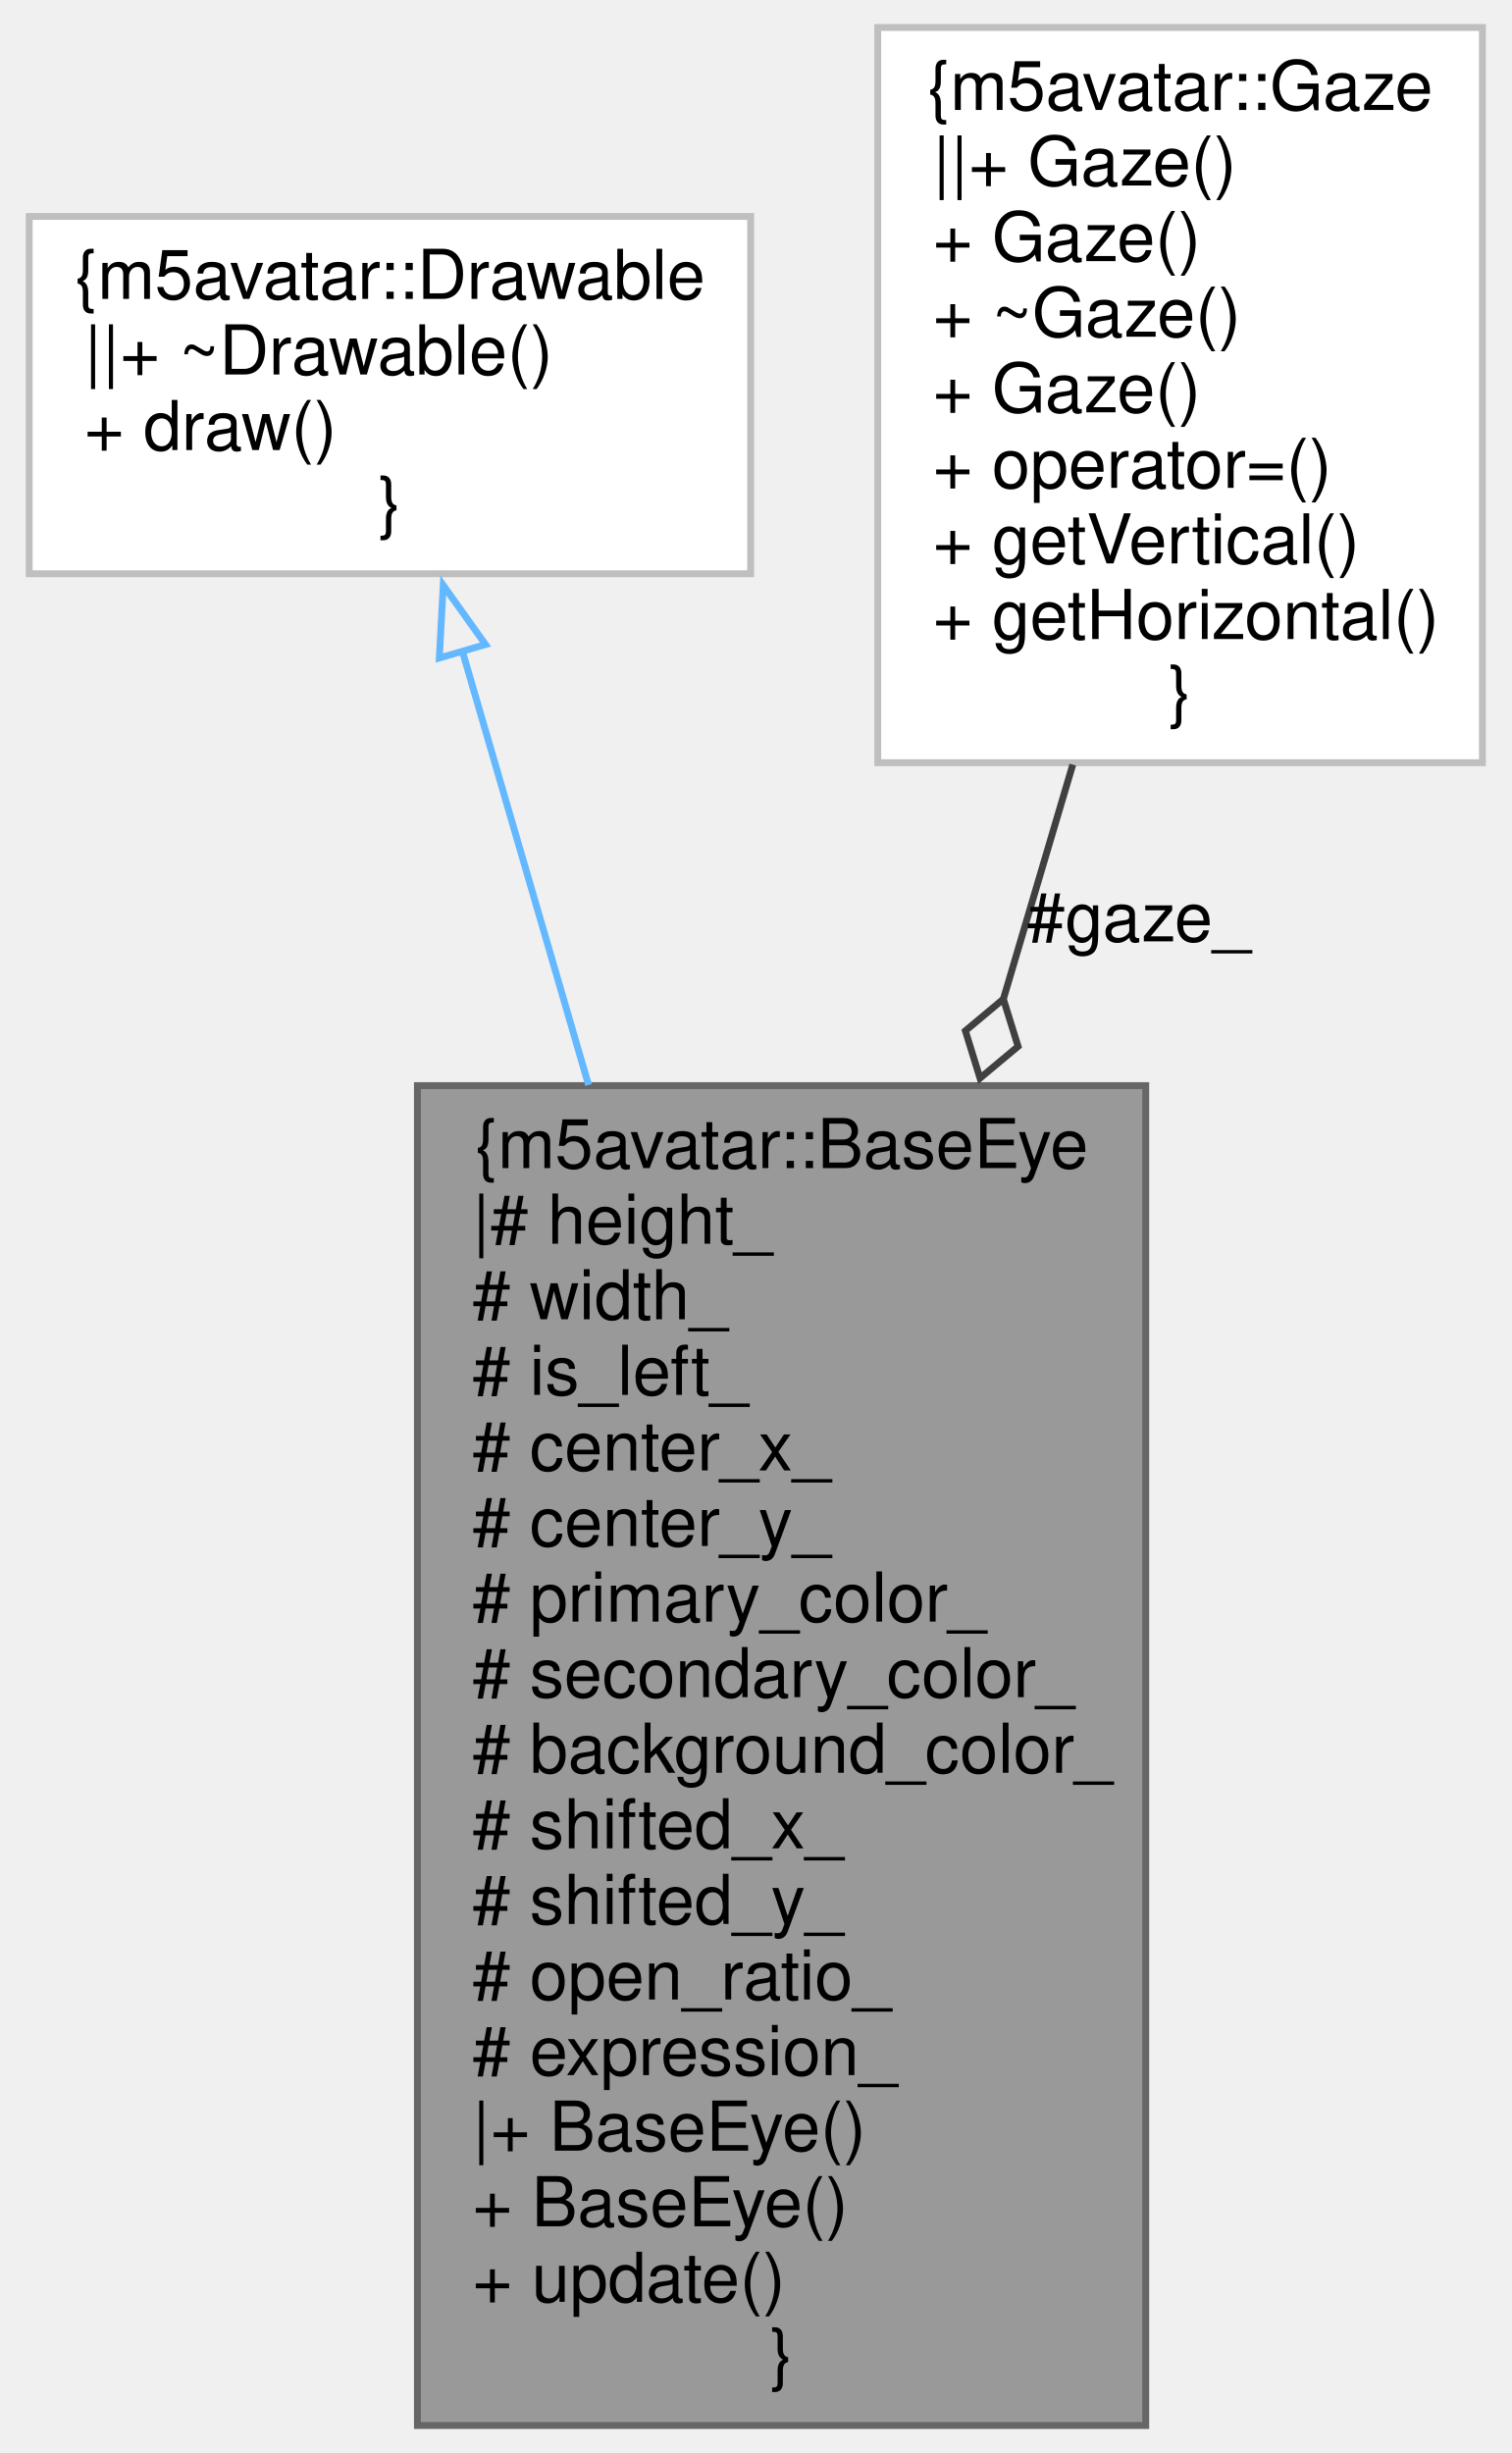
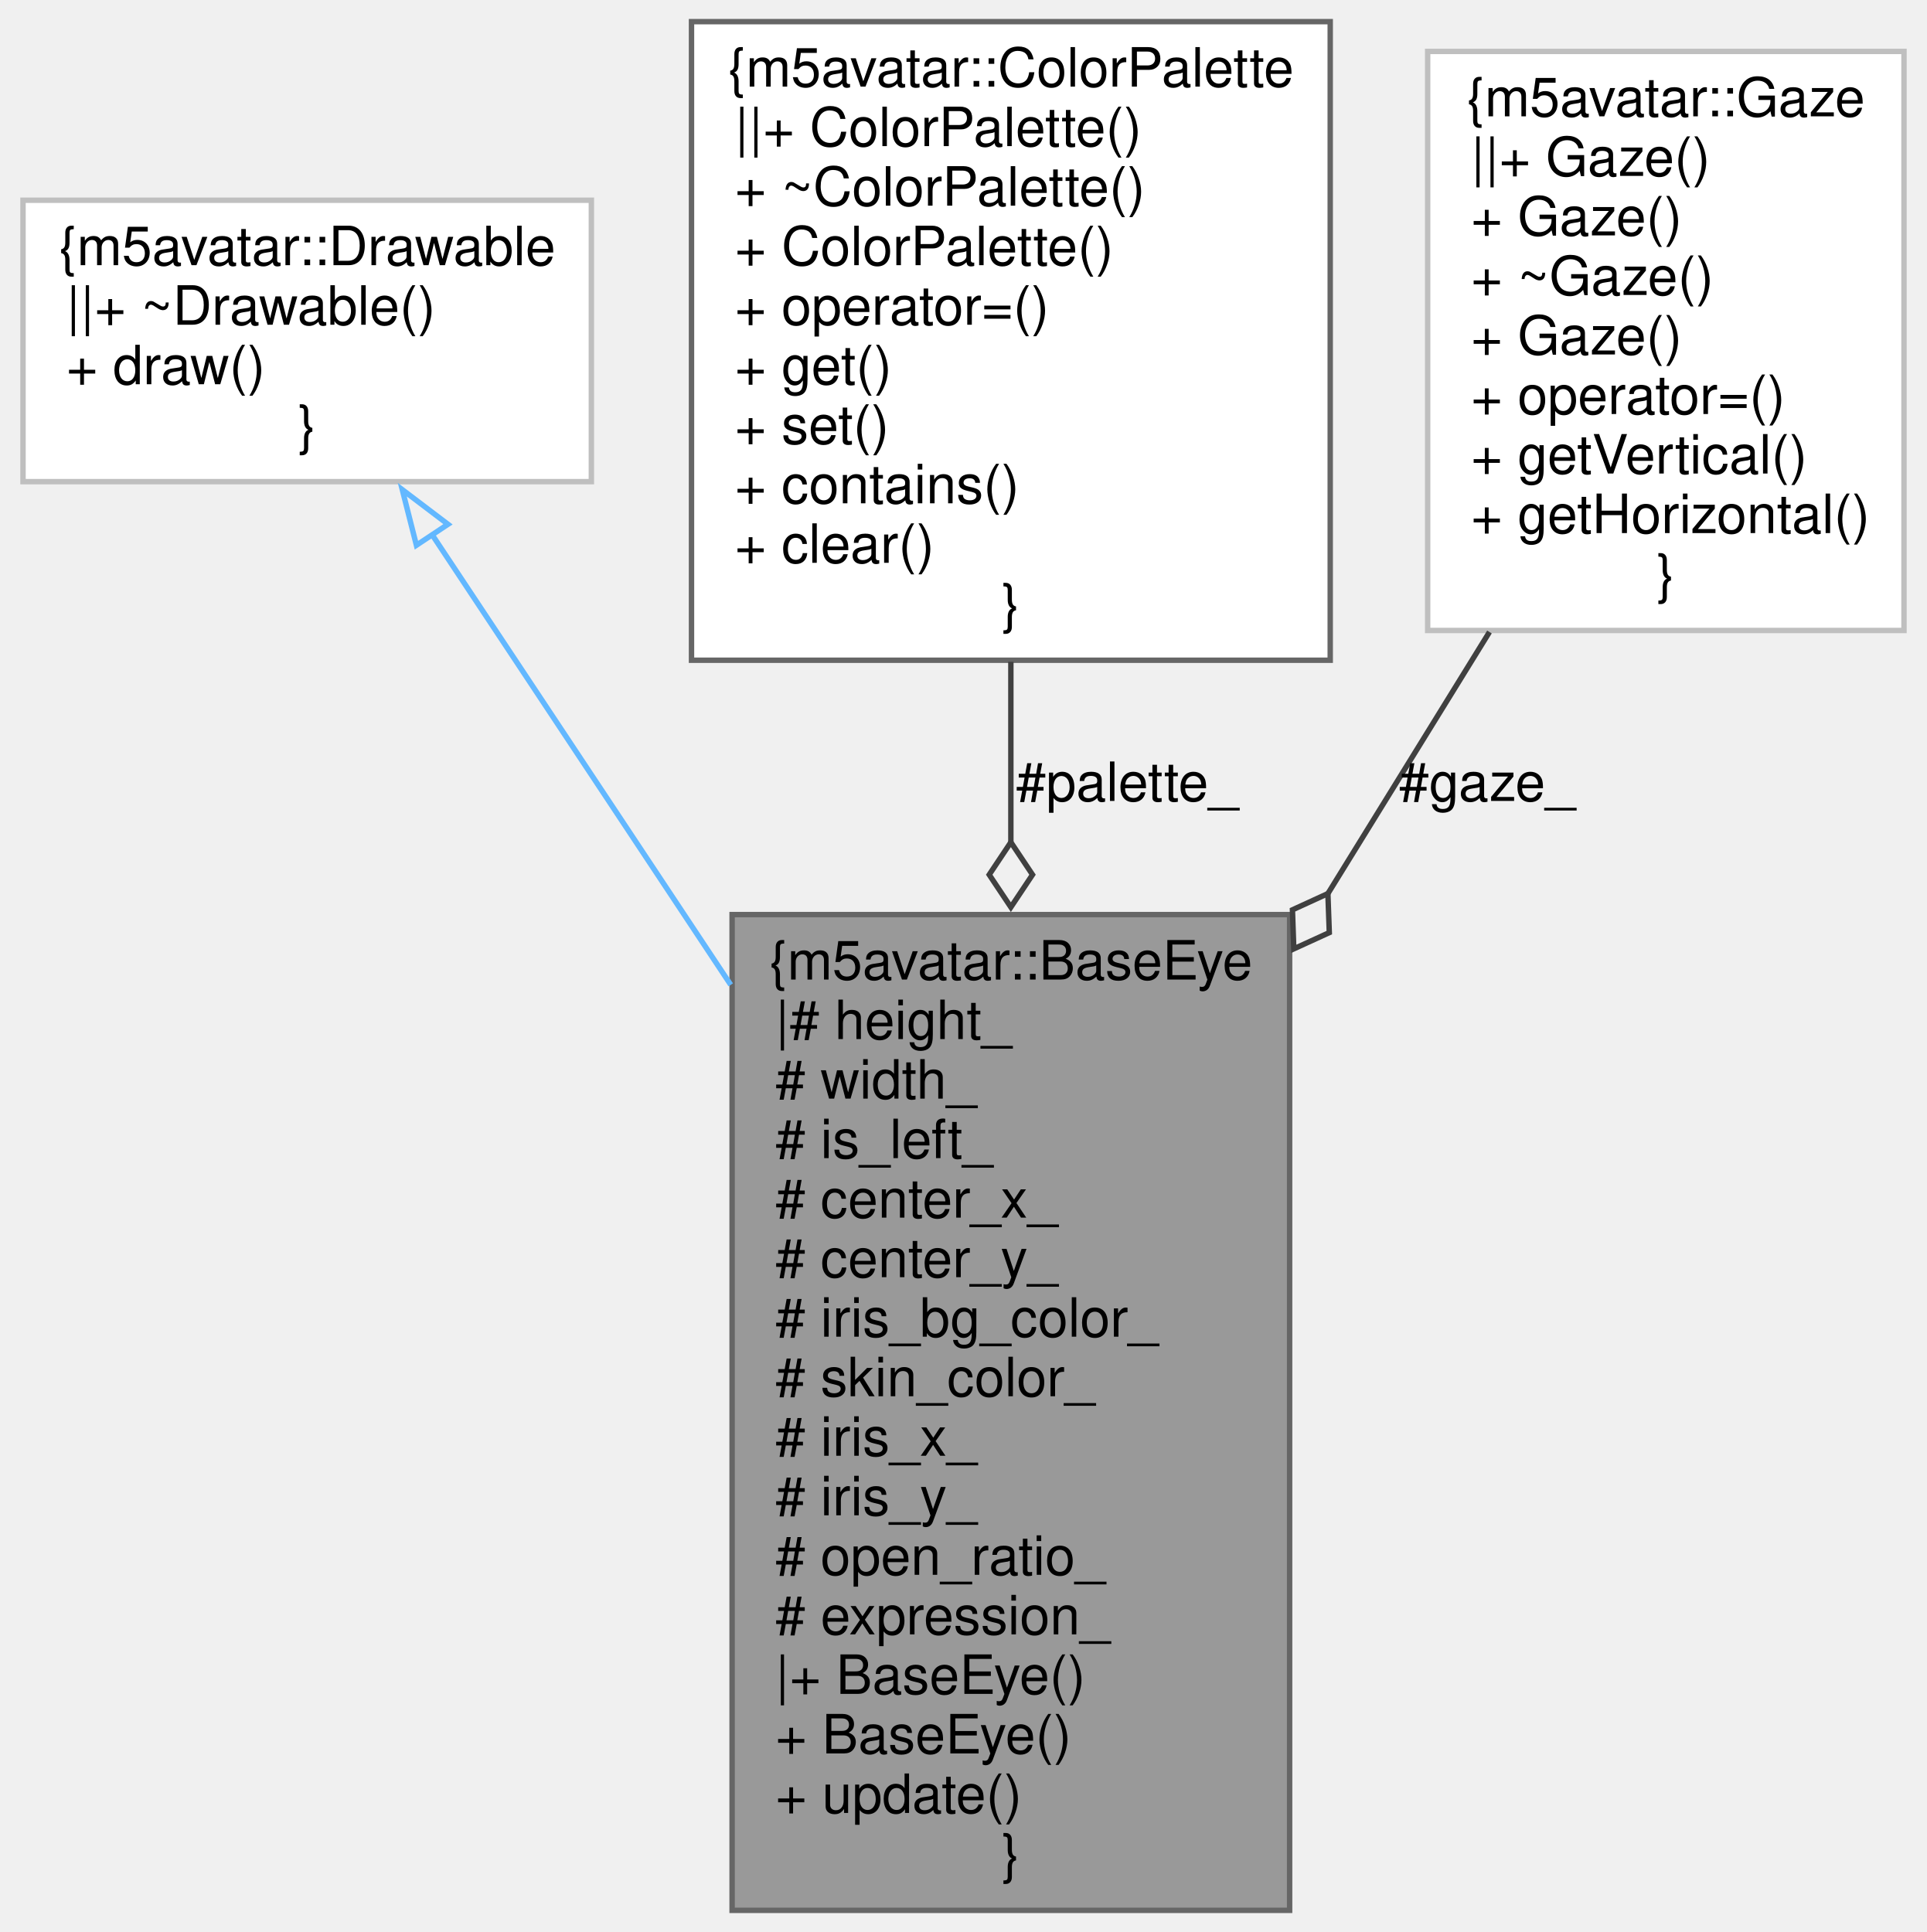
- <svg xmlns="http://www.w3.org/2000/svg" xmlns:xlink="http://www.w3.org/1999/xlink" width="220pt" height="357pt" viewBox="0.00 0.00 219.50 357.00">
+ <svg xmlns="http://www.w3.org/2000/svg" xmlns:xlink="http://www.w3.org/1999/xlink" width="356pt" height="357pt" viewBox="0.00 0.00 355.50 357.00">
  <g id="graph0" class="graph" transform="scale(1 1) rotate(0) translate(4 353)">
    <g id="node1" class="node">
      <g id="a_node1">
        <a xlink:title=" ">
-           <polygon fill="#999999" stroke="#666666" points="162.5,-195 56.5,-195 56.5,0 162.5,0 162.5,-195" />
-           <text text-anchor="middle" x="109.5" y="-183" font-family="Helvetica,sans-Serif" font-size="10.00">{m5avatar::BaseEye</text>
-           <text text-anchor="start" x="64.5" y="-172" font-family="Helvetica,sans-Serif" font-size="10.00">|# height_</text>
-           <text text-anchor="start" x="64.5" y="-161" font-family="Helvetica,sans-Serif" font-size="10.00"># width_</text>
-           <text text-anchor="start" x="64.5" y="-150" font-family="Helvetica,sans-Serif" font-size="10.00"># is_left_</text>
-           <text text-anchor="start" x="64.5" y="-139" font-family="Helvetica,sans-Serif" font-size="10.00"># center_x_</text>
-           <text text-anchor="start" x="64.5" y="-128" font-family="Helvetica,sans-Serif" font-size="10.00"># center_y_</text>
-           <text text-anchor="start" x="64.5" y="-117" font-family="Helvetica,sans-Serif" font-size="10.00"># primary_color_</text>
-           <text text-anchor="start" x="64.5" y="-106" font-family="Helvetica,sans-Serif" font-size="10.00"># secondary_color_</text>
-           <text text-anchor="start" x="64.5" y="-95" font-family="Helvetica,sans-Serif" font-size="10.00"># background_color_</text>
-           <text text-anchor="start" x="64.5" y="-84" font-family="Helvetica,sans-Serif" font-size="10.00"># shifted_x_</text>
-           <text text-anchor="start" x="64.5" y="-73" font-family="Helvetica,sans-Serif" font-size="10.00"># shifted_y_</text>
-           <text text-anchor="start" x="64.5" y="-62" font-family="Helvetica,sans-Serif" font-size="10.00"># open_ratio_</text>
-           <text text-anchor="start" x="64.5" y="-51" font-family="Helvetica,sans-Serif" font-size="10.00"># expression_</text>
-           <text text-anchor="start" x="64.5" y="-40" font-family="Helvetica,sans-Serif" font-size="10.00">|+ BaseEye()</text>
-           <text text-anchor="start" x="64.5" y="-29" font-family="Helvetica,sans-Serif" font-size="10.00">+ BaseEye()</text>
-           <text text-anchor="start" x="64.5" y="-18" font-family="Helvetica,sans-Serif" font-size="10.00">+ update()</text>
-           <text text-anchor="middle" x="109.5" y="-7" font-family="Helvetica,sans-Serif" font-size="10.00">}</text>
+           <polygon fill="#999999" stroke="#666666" points="234,-184 131,-184 131,0 234,0 234,-184" />
+           <text text-anchor="middle" x="182.5" y="-172" font-family="Helvetica,sans-Serif" font-size="10.00">{m5avatar::BaseEye</text>
+           <text text-anchor="start" x="139" y="-161" font-family="Helvetica,sans-Serif" font-size="10.00">|# height_</text>
+           <text text-anchor="start" x="139" y="-150" font-family="Helvetica,sans-Serif" font-size="10.00"># width_</text>
+           <text text-anchor="start" x="139" y="-139" font-family="Helvetica,sans-Serif" font-size="10.00"># is_left_</text>
+           <text text-anchor="start" x="139" y="-128" font-family="Helvetica,sans-Serif" font-size="10.00"># center_x_</text>
+           <text text-anchor="start" x="139" y="-117" font-family="Helvetica,sans-Serif" font-size="10.00"># center_y_</text>
+           <text text-anchor="start" x="139" y="-106" font-family="Helvetica,sans-Serif" font-size="10.00"># iris_bg_color_</text>
+           <text text-anchor="start" x="139" y="-95" font-family="Helvetica,sans-Serif" font-size="10.00"># skin_color_</text>
+           <text text-anchor="start" x="139" y="-84" font-family="Helvetica,sans-Serif" font-size="10.00"># iris_x_</text>
+           <text text-anchor="start" x="139" y="-73" font-family="Helvetica,sans-Serif" font-size="10.00"># iris_y_</text>
+           <text text-anchor="start" x="139" y="-62" font-family="Helvetica,sans-Serif" font-size="10.00"># open_ratio_</text>
+           <text text-anchor="start" x="139" y="-51" font-family="Helvetica,sans-Serif" font-size="10.00"># expression_</text>
+           <text text-anchor="start" x="139" y="-40" font-family="Helvetica,sans-Serif" font-size="10.00">|+ BaseEye()</text>
+           <text text-anchor="start" x="139" y="-29" font-family="Helvetica,sans-Serif" font-size="10.00">+ BaseEye()</text>
+           <text text-anchor="start" x="139" y="-18" font-family="Helvetica,sans-Serif" font-size="10.00">+ update()</text>
+           <text text-anchor="middle" x="182.5" y="-7" font-family="Helvetica,sans-Serif" font-size="10.00">}</text>
        </a>
      </g>
    </g>
    <g id="node2" class="node">
      <g id="a_node2">
        <a xlink:href="classm5avatar_1_1_drawable.html" target="_top" xlink:title=" ">
-           <polygon fill="white" stroke="#bfbfbf" points="105,-321.5 0,-321.5 0,-269.5 105,-269.5 105,-321.5" />
-           <text text-anchor="middle" x="52.5" y="-309.5" font-family="Helvetica,sans-Serif" font-size="10.00">{m5avatar::Drawable</text>
-           <text text-anchor="start" x="8" y="-298.5" font-family="Helvetica,sans-Serif" font-size="10.00">||+ ~Drawable()</text>
-           <text text-anchor="start" x="8" y="-287.5" font-family="Helvetica,sans-Serif" font-size="10.00">+ draw()</text>
-           <text text-anchor="middle" x="52.5" y="-276.5" font-family="Helvetica,sans-Serif" font-size="10.00">}</text>
+           <polygon fill="white" stroke="#bfbfbf" points="105,-316 0,-316 0,-264 105,-264 105,-316" />
+           <text text-anchor="middle" x="52.5" y="-304" font-family="Helvetica,sans-Serif" font-size="10.00">{m5avatar::Drawable</text>
+           <text text-anchor="start" x="8" y="-293" font-family="Helvetica,sans-Serif" font-size="10.00">||+ ~Drawable()</text>
+           <text text-anchor="start" x="8" y="-282" font-family="Helvetica,sans-Serif" font-size="10.00">+ draw()</text>
+           <text text-anchor="middle" x="52.5" y="-271" font-family="Helvetica,sans-Serif" font-size="10.00">}</text>
        </a>
      </g>
    </g>
    <g id="edge1" class="edge">
-       <path fill="none" stroke="#63b8ff" d="M62.98,-258.45C68.22,-240.45 74.83,-217.72 81.41,-195.09" />
-       <polygon fill="none" stroke="#63b8ff" points="59.69,-257.24 60.26,-267.82 66.41,-259.2 59.69,-257.24" />
+       <path fill="none" stroke="#63b8ff" d="M75.44,-254.41C90.77,-231.3 111.57,-199.95 130.75,-171.02" />
+       <polygon fill="none" stroke="#63b8ff" points="72.68,-252.25 70.07,-262.52 78.51,-256.12 72.68,-252.25" />
    </g>
    <g id="node3" class="node">
      <g id="a_node3">
-         <a xlink:href="classm5avatar_1_1_gaze.html" target="_top" xlink:title=" ">
-           <polygon fill="white" stroke="#bfbfbf" points="211.5,-349 123.5,-349 123.5,-242 211.5,-242 211.5,-349" />
-           <text text-anchor="middle" x="167.5" y="-337" font-family="Helvetica,sans-Serif" font-size="10.00">{m5avatar::Gaze</text>
-           <text text-anchor="start" x="131.5" y="-326" font-family="Helvetica,sans-Serif" font-size="10.00">||+ Gaze()</text>
-           <text text-anchor="start" x="131.5" y="-315" font-family="Helvetica,sans-Serif" font-size="10.00">+ Gaze()</text>
-           <text text-anchor="start" x="131.5" y="-304" font-family="Helvetica,sans-Serif" font-size="10.00">+ ~Gaze()</text>
-           <text text-anchor="start" x="131.5" y="-293" font-family="Helvetica,sans-Serif" font-size="10.00">+ Gaze()</text>
-           <text text-anchor="start" x="131.5" y="-282" font-family="Helvetica,sans-Serif" font-size="10.00">+ operator=()</text>
-           <text text-anchor="start" x="131.5" y="-271" font-family="Helvetica,sans-Serif" font-size="10.00">+ getVertical()</text>
-           <text text-anchor="start" x="131.5" y="-260" font-family="Helvetica,sans-Serif" font-size="10.00">+ getHorizontal()</text>
-           <text text-anchor="middle" x="167.5" y="-249" font-family="Helvetica,sans-Serif" font-size="10.00">}</text>
+         <a xlink:href="classm5avatar_1_1_color_palette.html" target="_top" xlink:title=" ">
+           <polygon fill="white" stroke="#666666" points="241.5,-349 123.5,-349 123.5,-231 241.5,-231 241.5,-349" />
+           <text text-anchor="middle" x="182.5" y="-337" font-family="Helvetica,sans-Serif" font-size="10.00">{m5avatar::ColorPalette</text>
+           <text text-anchor="start" x="131.5" y="-326" font-family="Helvetica,sans-Serif" font-size="10.00">||+ ColorPalette()</text>
+           <text text-anchor="start" x="131.5" y="-315" font-family="Helvetica,sans-Serif" font-size="10.00">+ ~ColorPalette()</text>
+           <text text-anchor="start" x="131.5" y="-304" font-family="Helvetica,sans-Serif" font-size="10.00">+ ColorPalette()</text>
+           <text text-anchor="start" x="131.5" y="-293" font-family="Helvetica,sans-Serif" font-size="10.00">+ operator=()</text>
+           <text text-anchor="start" x="131.5" y="-282" font-family="Helvetica,sans-Serif" font-size="10.00">+ get()</text>
+           <text text-anchor="start" x="131.5" y="-271" font-family="Helvetica,sans-Serif" font-size="10.00">+ set()</text>
+           <text text-anchor="start" x="131.5" y="-260" font-family="Helvetica,sans-Serif" font-size="10.00">+ contains()</text>
+           <text text-anchor="start" x="131.5" y="-249" font-family="Helvetica,sans-Serif" font-size="10.00">+ clear()</text>
+           <text text-anchor="middle" x="182.5" y="-238" font-family="Helvetica,sans-Serif" font-size="10.00">}</text>
        </a>
      </g>
    </g>
    <g id="edge2" class="edge">
-       <path fill="none" stroke="#404040" d="M151.88,-241.72C148.72,-231.03 145.28,-219.42 141.78,-207.6" />
-       <polygon fill="none" stroke="#404040" points="141.78,-207.6 136.25,-202.98 138.38,-196.09 143.92,-200.71 141.78,-207.6" />
-       <text text-anchor="middle" x="161.5" y="-216" font-family="Helvetica,sans-Serif" font-size="10.00"> #gaze_</text>
+       <path fill="none" stroke="#404040" d="M182.5,-230.72C182.5,-220.15 182.5,-208.83 182.5,-197.39" />
+       <polygon fill="none" stroke="#404040" points="182.5,-197.37 178.5,-191.37 182.5,-185.37 186.5,-191.37 182.5,-197.37" />
+       <text text-anchor="middle" x="204" y="-205" font-family="Helvetica,sans-Serif" font-size="10.00"> #palette_</text>
+     </g>
+     <g id="node4" class="node">
+       <g id="a_node4">
+         <a xlink:href="classm5avatar_1_1_gaze.html" target="_top" xlink:title=" ">
+           <polygon fill="white" stroke="#bfbfbf" points="347.5,-343.5 259.5,-343.5 259.5,-236.5 347.5,-236.5 347.5,-343.5" />
+           <text text-anchor="middle" x="303.5" y="-331.5" font-family="Helvetica,sans-Serif" font-size="10.00">{m5avatar::Gaze</text>
+           <text text-anchor="start" x="267.5" y="-320.5" font-family="Helvetica,sans-Serif" font-size="10.00">||+ Gaze()</text>
+           <text text-anchor="start" x="267.5" y="-309.5" font-family="Helvetica,sans-Serif" font-size="10.00">+ Gaze()</text>
+           <text text-anchor="start" x="267.5" y="-298.5" font-family="Helvetica,sans-Serif" font-size="10.00">+ ~Gaze()</text>
+           <text text-anchor="start" x="267.5" y="-287.5" font-family="Helvetica,sans-Serif" font-size="10.00">+ Gaze()</text>
+           <text text-anchor="start" x="267.5" y="-276.5" font-family="Helvetica,sans-Serif" font-size="10.00">+ operator=()</text>
+           <text text-anchor="start" x="267.5" y="-265.5" font-family="Helvetica,sans-Serif" font-size="10.00">+ getVertical()</text>
+           <text text-anchor="start" x="267.5" y="-254.5" font-family="Helvetica,sans-Serif" font-size="10.00">+ getHorizontal()</text>
+           <text text-anchor="middle" x="303.5" y="-243.5" font-family="Helvetica,sans-Serif" font-size="10.00">}</text>
+         </a>
+       </g>
+     </g>
+     <g id="edge3" class="edge">
+       <path fill="none" stroke="#404040" d="M270.92,-236.22C261.67,-221.24 251.31,-204.46 241.03,-187.81" />
+       <polygon fill="none" stroke="#404040" points="241.07,-187.88 234.52,-184.88 234.77,-177.67 241.33,-180.67 241.07,-187.88" />
+       <text text-anchor="middle" x="270.5" y="-205" font-family="Helvetica,sans-Serif" font-size="10.00"> #gaze_</text>
    </g>
  </g>
</svg>
